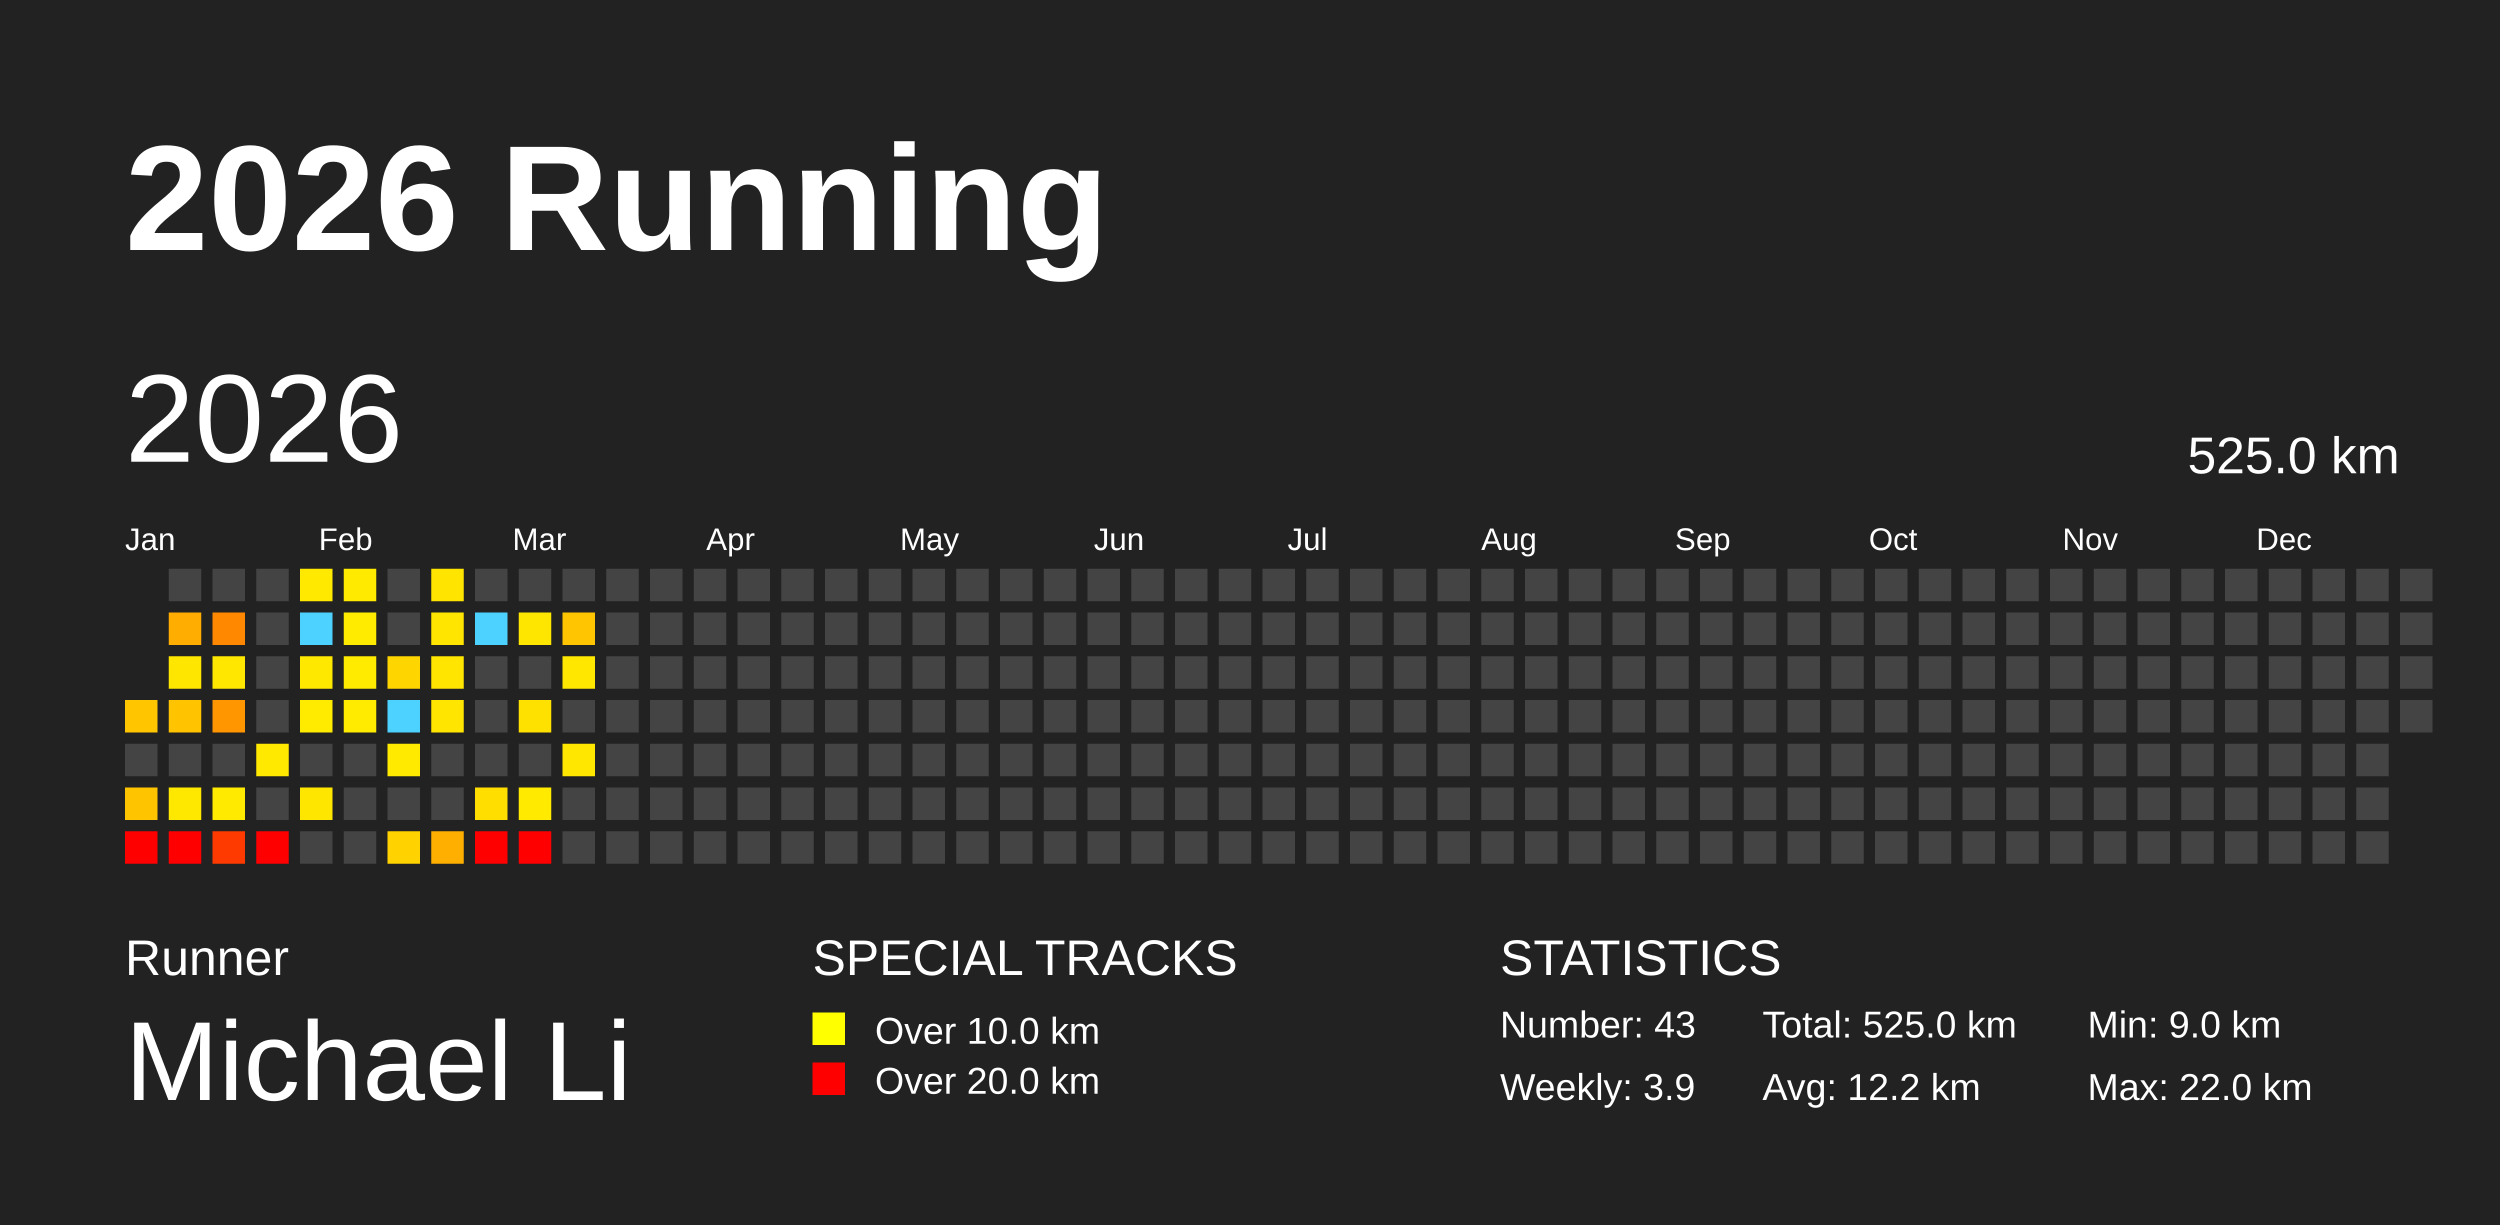
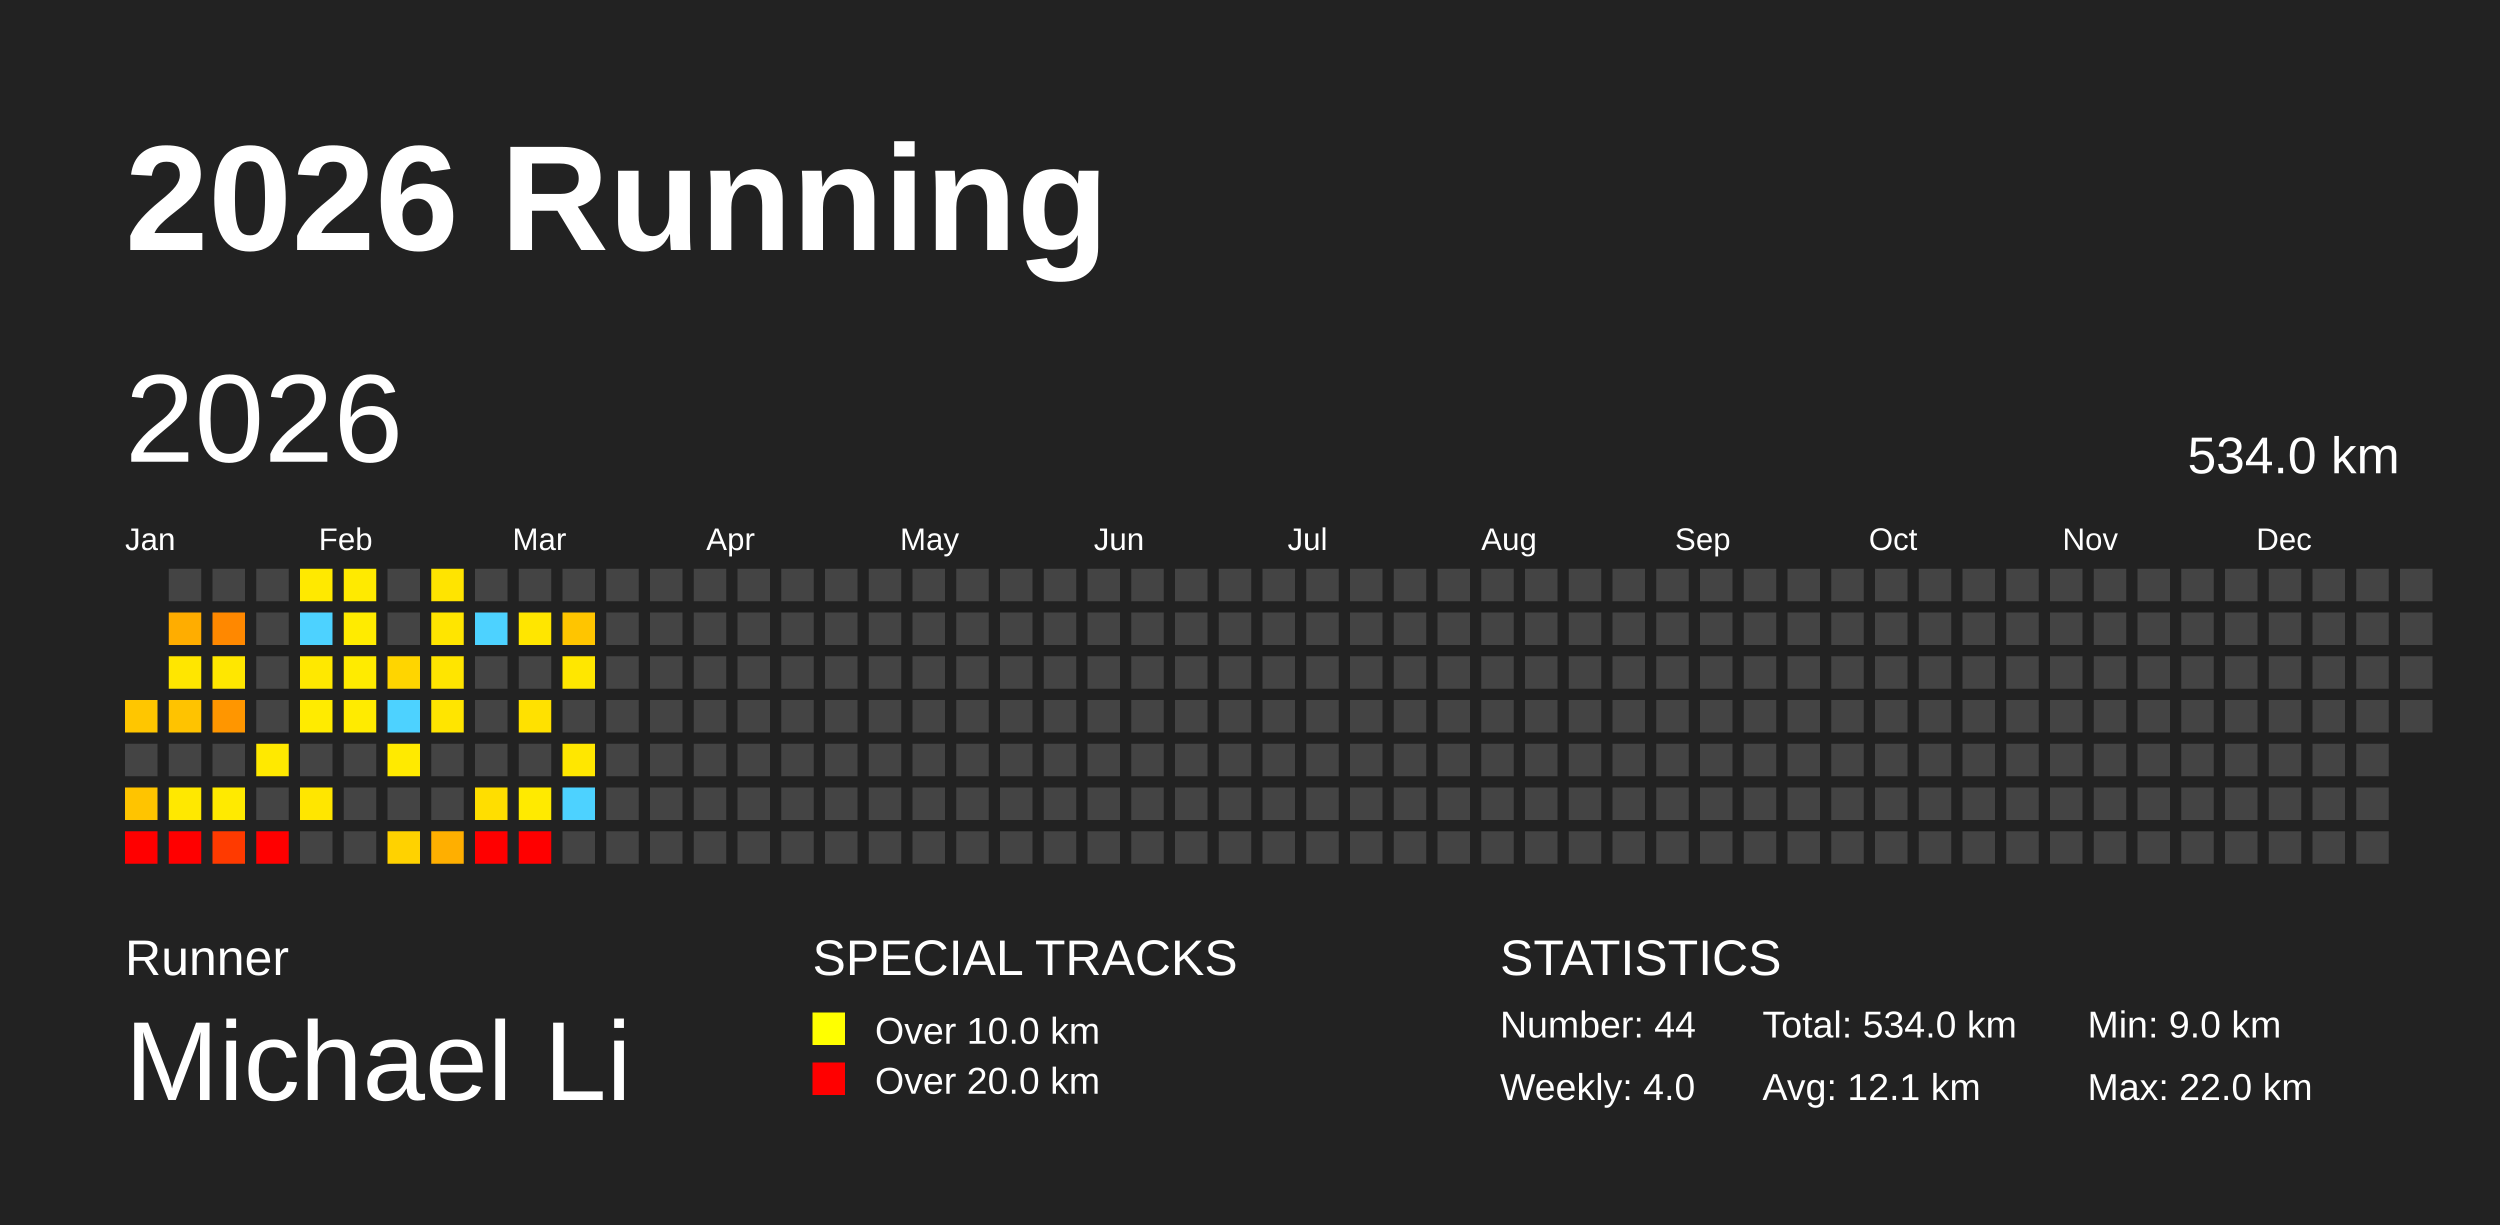
<svg xmlns="http://www.w3.org/2000/svg" baseProfile="full" height="98mm" version="1.1" viewBox="0,0,200,98" width="200mm">
  <defs />
  <rect fill="#222222" height="98" width="200" x="0" y="0" />
  <text fill="#FFFFFF" style="font-size:12px; font-family:Arial; font-weight:bold;" x="10" y="20">2026 Running</text>
  <text fill="#FFFFFF" style="font-size:4px; font-family:Arial" x="10" y="78">Runner</text>
  <text fill="#FFFFFF" style="font-size:9px; font-family:Arial" x="10" y="88">Michael Li</text>
  <text fill="#FFFFFF" style="font-size:4px; font-family:Arial" x="65" y="78">SPECIAL TRACKS</text>
  <rect fill="yellow" height="2.6" width="2.6" x="65" y="81" />
  <text fill="#FFFFFF" style="font-size:3px; font-family:Arial" x="70" y="83.5">Over 10.0 km</text>
  <rect fill="red" height="2.6" width="2.6" x="65" y="85" />
  <text fill="#FFFFFF" style="font-size:3px; font-family:Arial" x="70" y="87.5">Over 20.0 km</text>
  <text fill="#FFFFFF" style="font-size:4px; font-family:Arial" x="120" y="78">STATISTICS</text>
-   <text fill="#FFFFFF" style="font-size:3px; font-family:Arial" x="120" y="83">Number: 43</text>
-   <text fill="#FFFFFF" style="font-size:3px; font-family:Arial" x="120" y="88">Weekly: 3.9</text>
-   <text fill="#FFFFFF" style="font-size:3px; font-family:Arial" x="141" y="83">Total: 525.0 km</text>
-   <text fill="#FFFFFF" style="font-size:3px; font-family:Arial" x="141" y="88">Avg: 12.2 km</text>
+   <text fill="#FFFFFF" style="font-size:3px; font-family:Arial" x="120" y="83">Number: 44</text>
+   <text fill="#FFFFFF" style="font-size:3px; font-family:Arial" x="120" y="88">Weekly: 4.0</text>
+   <text fill="#FFFFFF" style="font-size:3px; font-family:Arial" x="141" y="83">Total: 534.0 km</text>
+   <text fill="#FFFFFF" style="font-size:3px; font-family:Arial" x="141" y="88">Avg: 12.1 km</text>
  <text fill="#FFFFFF" style="font-size:3px; font-family:Arial" x="167" y="83">Min: 9.0 km</text>
  <text fill="#FFFFFF" style="font-size:3px; font-family:Arial" x="167" y="88">Max: 22.0 km</text>
  <text dominant-baseline="hanging" fill="#FFFFFF" style="font-size:10.0px; font-family:Arial;" x="10" y="30">2026</text>
-   <text dominant-baseline="hanging" fill="#FFFFFF" style="font-size:4.125px; font-family:Arial;" x="175" y="35">525.0 km</text>
+   <text dominant-baseline="hanging" fill="#FFFFFF" style="font-size:4.125px; font-family:Arial;" x="175" y="35">534.0 km</text>
  <text fill="#FFFFFF" style="font-size:2.5px; font-family:Arial" x="10.0" y="44">Jan</text>
  <text fill="#FFFFFF" style="font-size:2.5px; font-family:Arial" x="25.5" y="44">Feb</text>
  <text fill="#FFFFFF" style="font-size:2.5px; font-family:Arial" x="41.0" y="44">Mar</text>
  <text fill="#FFFFFF" style="font-size:2.5px; font-family:Arial" x="56.5" y="44">Apr</text>
  <text fill="#FFFFFF" style="font-size:2.5px; font-family:Arial" x="72.0" y="44">May</text>
  <text fill="#FFFFFF" style="font-size:2.5px; font-family:Arial" x="87.5" y="44">Jun</text>
  <text fill="#FFFFFF" style="font-size:2.5px; font-family:Arial" x="103.0" y="44">Jul</text>
  <text fill="#FFFFFF" style="font-size:2.5px; font-family:Arial" x="118.5" y="44">Aug</text>
  <text fill="#FFFFFF" style="font-size:2.5px; font-family:Arial" x="134.0" y="44">Sep</text>
  <text fill="#FFFFFF" style="font-size:2.5px; font-family:Arial" x="149.5" y="44">Oct</text>
  <text fill="#FFFFFF" style="font-size:2.5px; font-family:Arial" x="165.0" y="44">Nov</text>
  <text fill="#FFFFFF" style="font-size:2.5px; font-family:Arial" x="180.5" y="44">Dec</text>
  <rect fill="#ffc600" height="2.6" width="2.6" x="10.0" y="56.0" />
  <rect fill="#444444" height="2.6" width="2.6" x="10.0" y="59.5" />
  <rect fill="#ffc400" height="2.6" width="2.6" x="10.0" y="63.0" />
  <rect fill="red" height="2.6" width="2.6" x="10.0" y="66.5" />
  <rect fill="#444444" height="2.6" width="2.6" x="13.5" y="45.5" />
  <rect fill="#ffad00" height="2.6" width="2.6" x="13.5" y="49.0" />
  <rect fill="#ffe600" height="2.6" width="2.6" x="13.5" y="52.5" />
  <rect fill="#ffc300" height="2.6" width="2.6" x="13.5" y="56.0" />
  <rect fill="#444444" height="2.6" width="2.6" x="13.5" y="59.5" />
  <rect fill="#ffe800" height="2.6" width="2.6" x="13.5" y="63.0" />
  <rect fill="red" height="2.6" width="2.6" x="13.5" y="66.5" />
  <rect fill="#444444" height="2.6" width="2.6" x="17.0" y="45.5" />
  <rect fill="#ff8800" height="2.6" width="2.6" x="17.0" y="49.0" />
  <rect fill="#ffe700" height="2.6" width="2.6" x="17.0" y="52.5" />
  <rect fill="#ff9600" height="2.6" width="2.6" x="17.0" y="56.0" />
  <rect fill="#444444" height="2.6" width="2.6" x="17.0" y="59.5" />
  <rect fill="#ffea00" height="2.6" width="2.6" x="17.0" y="63.0" />
  <rect fill="#ff3a00" height="2.6" width="2.6" x="17.0" y="66.5" />
  <rect fill="#444444" height="2.6" width="2.6" x="20.5" y="45.5" />
  <rect fill="#444444" height="2.6" width="2.6" x="20.5" y="49.0" />
  <rect fill="#444444" height="2.6" width="2.6" x="20.5" y="52.5" />
  <rect fill="#444444" height="2.6" width="2.6" x="20.5" y="56.0" />
  <rect fill="#ffe900" height="2.6" width="2.6" x="20.5" y="59.5" />
  <rect fill="#444444" height="2.6" width="2.6" x="20.5" y="63.0" />
  <rect fill="red" height="2.6" width="2.6" x="20.5" y="66.5" />
  <rect fill="#ffe900" height="2.6" width="2.6" x="24.0" y="45.5" />
  <rect fill="#4dd2ff" height="2.6" width="2.6" x="24.0" y="49.0" />
  <rect fill="#ffe800" height="2.6" width="2.6" x="24.0" y="52.5" />
  <rect fill="#ffeb00" height="2.6" width="2.6" x="24.0" y="56.0" />
  <rect fill="#444444" height="2.6" width="2.6" x="24.0" y="59.5" />
  <rect fill="#ffe600" height="2.6" width="2.6" x="24.0" y="63.0" />
  <rect fill="#444444" height="2.6" width="2.6" x="24.0" y="66.5" />
  <rect fill="#ffea00" height="2.6" width="2.6" x="27.5" y="45.5" />
  <rect fill="#ffeb00" height="2.6" width="2.6" x="27.5" y="49.0" />
  <rect fill="#ffeb00" height="2.6" width="2.6" x="27.5" y="52.5" />
  <rect fill="#ffeb00" height="2.6" width="2.6" x="27.5" y="56.0" />
  <rect fill="#444444" height="2.6" width="2.6" x="27.5" y="59.5" />
  <rect fill="#444444" height="2.6" width="2.6" x="27.5" y="63.0" />
  <rect fill="#444444" height="2.6" width="2.6" x="27.5" y="66.5" />
  <rect fill="#444444" height="2.6" width="2.6" x="31.0" y="45.5" />
  <rect fill="#444444" height="2.6" width="2.6" x="31.0" y="49.0" />
  <rect fill="#ffd500" height="2.6" width="2.6" x="31.0" y="52.5" />
  <rect fill="#4dd2ff" height="2.6" width="2.6" x="31.0" y="56.0" />
  <rect fill="#ffea00" height="2.6" width="2.6" x="31.0" y="59.5" />
  <rect fill="#444444" height="2.6" width="2.6" x="31.0" y="63.0" />
  <rect fill="#ffd200" height="2.6" width="2.6" x="31.0" y="66.5" />
  <rect fill="#ffe400" height="2.6" width="2.6" x="34.5" y="45.5" />
  <rect fill="#ffe500" height="2.6" width="2.6" x="34.5" y="49.0" />
  <rect fill="#ffe500" height="2.6" width="2.6" x="34.5" y="52.5" />
  <rect fill="#ffe500" height="2.6" width="2.6" x="34.5" y="56.0" />
  <rect fill="#444444" height="2.6" width="2.6" x="34.5" y="59.5" />
  <rect fill="#444444" height="2.6" width="2.6" x="34.5" y="63.0" />
  <rect fill="#ffaf00" height="2.6" width="2.6" x="34.5" y="66.5" />
  <rect fill="#444444" height="2.6" width="2.6" x="38.0" y="45.5" />
  <rect fill="#4dd2ff" height="2.6" width="2.6" x="38.0" y="49.0" />
  <rect fill="#444444" height="2.6" width="2.6" x="38.0" y="52.5" />
  <rect fill="#444444" height="2.6" width="2.6" x="38.0" y="56.0" />
  <rect fill="#444444" height="2.6" width="2.6" x="38.0" y="59.5" />
  <rect fill="#ffde00" height="2.6" width="2.6" x="38.0" y="63.0" />
  <rect fill="red" height="2.6" width="2.6" x="38.0" y="66.5" />
  <rect fill="#444444" height="2.6" width="2.6" x="41.5" y="45.5" />
  <rect fill="#ffe600" height="2.6" width="2.6" x="41.5" y="49.0" />
  <rect fill="#444444" height="2.6" width="2.6" x="41.5" y="52.5" />
  <rect fill="#ffe100" height="2.6" width="2.6" x="41.5" y="56.0" />
  <rect fill="#444444" height="2.6" width="2.6" x="41.5" y="59.5" />
  <rect fill="#ffea00" height="2.6" width="2.6" x="41.5" y="63.0" />
  <rect fill="red" height="2.6" width="2.6" x="41.5" y="66.5" />
  <rect fill="#444444" height="2.6" width="2.6" x="45.0" y="45.5" />
  <rect fill="#ffc500" height="2.6" width="2.6" x="45.0" y="49.0" />
  <rect fill="#ffe700" height="2.6" width="2.6" x="45.0" y="52.5" />
  <rect fill="#444444" height="2.6" width="2.6" x="45.0" y="56.0" />
  <rect fill="#ffe700" height="2.6" width="2.6" x="45.0" y="59.5" />
-   <rect fill="#444444" height="2.6" width="2.6" x="45.0" y="63.0" />
+   <rect fill="#4dd2ff" height="2.6" width="2.6" x="45.0" y="63.0" />
  <rect fill="#444444" height="2.6" width="2.6" x="45.0" y="66.5" />
  <rect fill="#444444" height="2.6" width="2.6" x="48.5" y="45.5" />
  <rect fill="#444444" height="2.6" width="2.6" x="48.5" y="49.0" />
  <rect fill="#444444" height="2.6" width="2.6" x="48.5" y="52.5" />
  <rect fill="#444444" height="2.6" width="2.6" x="48.5" y="56.0" />
  <rect fill="#444444" height="2.6" width="2.6" x="48.5" y="59.5" />
  <rect fill="#444444" height="2.6" width="2.6" x="48.5" y="63.0" />
  <rect fill="#444444" height="2.6" width="2.6" x="48.5" y="66.5" />
  <rect fill="#444444" height="2.6" width="2.6" x="52.0" y="45.5" />
  <rect fill="#444444" height="2.6" width="2.6" x="52.0" y="49.0" />
  <rect fill="#444444" height="2.6" width="2.6" x="52.0" y="52.5" />
  <rect fill="#444444" height="2.6" width="2.6" x="52.0" y="56.0" />
  <rect fill="#444444" height="2.6" width="2.6" x="52.0" y="59.5" />
  <rect fill="#444444" height="2.6" width="2.6" x="52.0" y="63.0" />
  <rect fill="#444444" height="2.6" width="2.6" x="52.0" y="66.5" />
  <rect fill="#444444" height="2.6" width="2.6" x="55.5" y="45.5" />
  <rect fill="#444444" height="2.6" width="2.6" x="55.5" y="49.0" />
  <rect fill="#444444" height="2.6" width="2.6" x="55.5" y="52.5" />
  <rect fill="#444444" height="2.6" width="2.6" x="55.5" y="56.0" />
  <rect fill="#444444" height="2.6" width="2.6" x="55.5" y="59.5" />
  <rect fill="#444444" height="2.6" width="2.6" x="55.5" y="63.0" />
  <rect fill="#444444" height="2.6" width="2.6" x="55.5" y="66.5" />
  <rect fill="#444444" height="2.6" width="2.6" x="59.0" y="45.5" />
  <rect fill="#444444" height="2.6" width="2.6" x="59.0" y="49.0" />
  <rect fill="#444444" height="2.6" width="2.6" x="59.0" y="52.5" />
  <rect fill="#444444" height="2.6" width="2.6" x="59.0" y="56.0" />
  <rect fill="#444444" height="2.6" width="2.6" x="59.0" y="59.5" />
  <rect fill="#444444" height="2.6" width="2.6" x="59.0" y="63.0" />
  <rect fill="#444444" height="2.6" width="2.6" x="59.0" y="66.5" />
  <rect fill="#444444" height="2.6" width="2.6" x="62.5" y="45.5" />
  <rect fill="#444444" height="2.6" width="2.6" x="62.5" y="49.0" />
  <rect fill="#444444" height="2.6" width="2.6" x="62.5" y="52.5" />
  <rect fill="#444444" height="2.6" width="2.6" x="62.5" y="56.0" />
  <rect fill="#444444" height="2.6" width="2.6" x="62.5" y="59.5" />
  <rect fill="#444444" height="2.6" width="2.6" x="62.5" y="63.0" />
  <rect fill="#444444" height="2.6" width="2.6" x="62.5" y="66.5" />
  <rect fill="#444444" height="2.6" width="2.6" x="66.0" y="45.5" />
  <rect fill="#444444" height="2.6" width="2.6" x="66.0" y="49.0" />
  <rect fill="#444444" height="2.6" width="2.6" x="66.0" y="52.5" />
  <rect fill="#444444" height="2.6" width="2.6" x="66.0" y="56.0" />
  <rect fill="#444444" height="2.6" width="2.6" x="66.0" y="59.5" />
  <rect fill="#444444" height="2.6" width="2.6" x="66.0" y="63.0" />
  <rect fill="#444444" height="2.6" width="2.6" x="66.0" y="66.5" />
  <rect fill="#444444" height="2.6" width="2.6" x="69.5" y="45.5" />
  <rect fill="#444444" height="2.6" width="2.6" x="69.5" y="49.0" />
  <rect fill="#444444" height="2.6" width="2.6" x="69.5" y="52.5" />
  <rect fill="#444444" height="2.6" width="2.6" x="69.5" y="56.0" />
  <rect fill="#444444" height="2.6" width="2.6" x="69.5" y="59.5" />
  <rect fill="#444444" height="2.6" width="2.6" x="69.5" y="63.0" />
  <rect fill="#444444" height="2.6" width="2.6" x="69.5" y="66.5" />
  <rect fill="#444444" height="2.6" width="2.6" x="73.0" y="45.5" />
  <rect fill="#444444" height="2.6" width="2.6" x="73.0" y="49.0" />
  <rect fill="#444444" height="2.6" width="2.6" x="73.0" y="52.5" />
  <rect fill="#444444" height="2.6" width="2.6" x="73.0" y="56.0" />
  <rect fill="#444444" height="2.6" width="2.6" x="73.0" y="59.5" />
  <rect fill="#444444" height="2.6" width="2.6" x="73.0" y="63.0" />
  <rect fill="#444444" height="2.6" width="2.6" x="73.0" y="66.5" />
  <rect fill="#444444" height="2.6" width="2.6" x="76.5" y="45.5" />
  <rect fill="#444444" height="2.6" width="2.6" x="76.5" y="49.0" />
  <rect fill="#444444" height="2.6" width="2.6" x="76.5" y="52.5" />
  <rect fill="#444444" height="2.6" width="2.6" x="76.5" y="56.0" />
  <rect fill="#444444" height="2.6" width="2.6" x="76.5" y="59.5" />
  <rect fill="#444444" height="2.6" width="2.6" x="76.5" y="63.0" />
  <rect fill="#444444" height="2.6" width="2.6" x="76.5" y="66.5" />
  <rect fill="#444444" height="2.6" width="2.6" x="80.0" y="45.5" />
  <rect fill="#444444" height="2.6" width="2.6" x="80.0" y="49.0" />
  <rect fill="#444444" height="2.6" width="2.6" x="80.0" y="52.5" />
  <rect fill="#444444" height="2.6" width="2.6" x="80.0" y="56.0" />
  <rect fill="#444444" height="2.6" width="2.6" x="80.0" y="59.5" />
  <rect fill="#444444" height="2.6" width="2.6" x="80.0" y="63.0" />
  <rect fill="#444444" height="2.6" width="2.6" x="80.0" y="66.5" />
  <rect fill="#444444" height="2.6" width="2.6" x="83.5" y="45.5" />
  <rect fill="#444444" height="2.6" width="2.6" x="83.5" y="49.0" />
  <rect fill="#444444" height="2.6" width="2.6" x="83.5" y="52.5" />
  <rect fill="#444444" height="2.6" width="2.6" x="83.5" y="56.0" />
  <rect fill="#444444" height="2.6" width="2.6" x="83.5" y="59.5" />
  <rect fill="#444444" height="2.6" width="2.6" x="83.5" y="63.0" />
  <rect fill="#444444" height="2.6" width="2.6" x="83.5" y="66.5" />
  <rect fill="#444444" height="2.6" width="2.6" x="87.0" y="45.5" />
  <rect fill="#444444" height="2.6" width="2.6" x="87.0" y="49.0" />
  <rect fill="#444444" height="2.6" width="2.6" x="87.0" y="52.5" />
  <rect fill="#444444" height="2.6" width="2.6" x="87.0" y="56.0" />
  <rect fill="#444444" height="2.6" width="2.6" x="87.0" y="59.5" />
  <rect fill="#444444" height="2.6" width="2.6" x="87.0" y="63.0" />
  <rect fill="#444444" height="2.6" width="2.6" x="87.0" y="66.5" />
  <rect fill="#444444" height="2.6" width="2.6" x="90.5" y="45.5" />
  <rect fill="#444444" height="2.6" width="2.6" x="90.5" y="49.0" />
  <rect fill="#444444" height="2.6" width="2.6" x="90.5" y="52.5" />
  <rect fill="#444444" height="2.6" width="2.6" x="90.5" y="56.0" />
  <rect fill="#444444" height="2.6" width="2.6" x="90.5" y="59.5" />
  <rect fill="#444444" height="2.6" width="2.6" x="90.5" y="63.0" />
  <rect fill="#444444" height="2.6" width="2.6" x="90.5" y="66.5" />
  <rect fill="#444444" height="2.6" width="2.6" x="94.0" y="45.5" />
  <rect fill="#444444" height="2.6" width="2.6" x="94.0" y="49.0" />
  <rect fill="#444444" height="2.6" width="2.6" x="94.0" y="52.5" />
  <rect fill="#444444" height="2.6" width="2.6" x="94.0" y="56.0" />
  <rect fill="#444444" height="2.6" width="2.6" x="94.0" y="59.5" />
  <rect fill="#444444" height="2.6" width="2.6" x="94.0" y="63.0" />
  <rect fill="#444444" height="2.6" width="2.6" x="94.0" y="66.5" />
  <rect fill="#444444" height="2.6" width="2.6" x="97.5" y="45.5" />
  <rect fill="#444444" height="2.6" width="2.6" x="97.5" y="49.0" />
  <rect fill="#444444" height="2.6" width="2.6" x="97.5" y="52.5" />
  <rect fill="#444444" height="2.6" width="2.6" x="97.5" y="56.0" />
  <rect fill="#444444" height="2.6" width="2.6" x="97.5" y="59.5" />
  <rect fill="#444444" height="2.6" width="2.6" x="97.5" y="63.0" />
  <rect fill="#444444" height="2.6" width="2.6" x="97.5" y="66.5" />
  <rect fill="#444444" height="2.6" width="2.6" x="101.0" y="45.5" />
  <rect fill="#444444" height="2.6" width="2.6" x="101.0" y="49.0" />
  <rect fill="#444444" height="2.6" width="2.6" x="101.0" y="52.5" />
  <rect fill="#444444" height="2.6" width="2.6" x="101.0" y="56.0" />
  <rect fill="#444444" height="2.6" width="2.6" x="101.0" y="59.5" />
  <rect fill="#444444" height="2.6" width="2.6" x="101.0" y="63.0" />
  <rect fill="#444444" height="2.6" width="2.6" x="101.0" y="66.5" />
  <rect fill="#444444" height="2.6" width="2.6" x="104.5" y="45.5" />
  <rect fill="#444444" height="2.6" width="2.6" x="104.5" y="49.0" />
  <rect fill="#444444" height="2.6" width="2.6" x="104.5" y="52.5" />
  <rect fill="#444444" height="2.6" width="2.6" x="104.5" y="56.0" />
  <rect fill="#444444" height="2.6" width="2.6" x="104.5" y="59.5" />
  <rect fill="#444444" height="2.6" width="2.6" x="104.5" y="63.0" />
  <rect fill="#444444" height="2.6" width="2.6" x="104.5" y="66.5" />
  <rect fill="#444444" height="2.6" width="2.6" x="108.0" y="45.5" />
  <rect fill="#444444" height="2.6" width="2.6" x="108.0" y="49.0" />
  <rect fill="#444444" height="2.6" width="2.6" x="108.0" y="52.5" />
  <rect fill="#444444" height="2.6" width="2.6" x="108.0" y="56.0" />
  <rect fill="#444444" height="2.6" width="2.6" x="108.0" y="59.5" />
  <rect fill="#444444" height="2.6" width="2.6" x="108.0" y="63.0" />
  <rect fill="#444444" height="2.6" width="2.6" x="108.0" y="66.5" />
  <rect fill="#444444" height="2.6" width="2.6" x="111.5" y="45.5" />
  <rect fill="#444444" height="2.6" width="2.6" x="111.5" y="49.0" />
  <rect fill="#444444" height="2.6" width="2.6" x="111.5" y="52.5" />
  <rect fill="#444444" height="2.6" width="2.6" x="111.5" y="56.0" />
  <rect fill="#444444" height="2.6" width="2.6" x="111.5" y="59.5" />
  <rect fill="#444444" height="2.6" width="2.6" x="111.5" y="63.0" />
  <rect fill="#444444" height="2.6" width="2.6" x="111.5" y="66.5" />
  <rect fill="#444444" height="2.6" width="2.6" x="115.0" y="45.5" />
  <rect fill="#444444" height="2.6" width="2.6" x="115.0" y="49.0" />
  <rect fill="#444444" height="2.6" width="2.6" x="115.0" y="52.5" />
  <rect fill="#444444" height="2.6" width="2.6" x="115.0" y="56.0" />
  <rect fill="#444444" height="2.6" width="2.6" x="115.0" y="59.5" />
  <rect fill="#444444" height="2.6" width="2.6" x="115.0" y="63.0" />
  <rect fill="#444444" height="2.6" width="2.6" x="115.0" y="66.5" />
  <rect fill="#444444" height="2.6" width="2.6" x="118.5" y="45.5" />
  <rect fill="#444444" height="2.6" width="2.6" x="118.5" y="49.0" />
  <rect fill="#444444" height="2.6" width="2.6" x="118.5" y="52.5" />
  <rect fill="#444444" height="2.6" width="2.6" x="118.5" y="56.0" />
  <rect fill="#444444" height="2.6" width="2.6" x="118.5" y="59.5" />
  <rect fill="#444444" height="2.6" width="2.6" x="118.5" y="63.0" />
  <rect fill="#444444" height="2.6" width="2.6" x="118.5" y="66.5" />
  <rect fill="#444444" height="2.6" width="2.6" x="122.0" y="45.5" />
  <rect fill="#444444" height="2.6" width="2.6" x="122.0" y="49.0" />
  <rect fill="#444444" height="2.6" width="2.6" x="122.0" y="52.5" />
  <rect fill="#444444" height="2.6" width="2.6" x="122.0" y="56.0" />
  <rect fill="#444444" height="2.6" width="2.6" x="122.0" y="59.5" />
  <rect fill="#444444" height="2.6" width="2.6" x="122.0" y="63.0" />
  <rect fill="#444444" height="2.6" width="2.6" x="122.0" y="66.5" />
  <rect fill="#444444" height="2.6" width="2.6" x="125.5" y="45.5" />
  <rect fill="#444444" height="2.6" width="2.6" x="125.5" y="49.0" />
  <rect fill="#444444" height="2.6" width="2.6" x="125.5" y="52.5" />
  <rect fill="#444444" height="2.6" width="2.6" x="125.5" y="56.0" />
  <rect fill="#444444" height="2.6" width="2.6" x="125.5" y="59.5" />
  <rect fill="#444444" height="2.6" width="2.6" x="125.5" y="63.0" />
  <rect fill="#444444" height="2.6" width="2.6" x="125.5" y="66.5" />
  <rect fill="#444444" height="2.6" width="2.6" x="129.0" y="45.5" />
  <rect fill="#444444" height="2.6" width="2.6" x="129.0" y="49.0" />
  <rect fill="#444444" height="2.6" width="2.6" x="129.0" y="52.5" />
  <rect fill="#444444" height="2.6" width="2.6" x="129.0" y="56.0" />
  <rect fill="#444444" height="2.6" width="2.6" x="129.0" y="59.5" />
  <rect fill="#444444" height="2.6" width="2.6" x="129.0" y="63.0" />
  <rect fill="#444444" height="2.6" width="2.6" x="129.0" y="66.5" />
  <rect fill="#444444" height="2.6" width="2.6" x="132.5" y="45.5" />
  <rect fill="#444444" height="2.6" width="2.6" x="132.5" y="49.0" />
  <rect fill="#444444" height="2.6" width="2.6" x="132.5" y="52.5" />
  <rect fill="#444444" height="2.6" width="2.6" x="132.5" y="56.0" />
  <rect fill="#444444" height="2.6" width="2.6" x="132.5" y="59.5" />
  <rect fill="#444444" height="2.6" width="2.6" x="132.5" y="63.0" />
  <rect fill="#444444" height="2.6" width="2.6" x="132.5" y="66.5" />
  <rect fill="#444444" height="2.6" width="2.6" x="136.0" y="45.5" />
  <rect fill="#444444" height="2.6" width="2.6" x="136.0" y="49.0" />
  <rect fill="#444444" height="2.6" width="2.6" x="136.0" y="52.5" />
  <rect fill="#444444" height="2.6" width="2.6" x="136.0" y="56.0" />
  <rect fill="#444444" height="2.6" width="2.6" x="136.0" y="59.5" />
  <rect fill="#444444" height="2.6" width="2.6" x="136.0" y="63.0" />
  <rect fill="#444444" height="2.6" width="2.6" x="136.0" y="66.5" />
  <rect fill="#444444" height="2.6" width="2.6" x="139.5" y="45.5" />
  <rect fill="#444444" height="2.6" width="2.6" x="139.5" y="49.0" />
  <rect fill="#444444" height="2.6" width="2.6" x="139.5" y="52.5" />
  <rect fill="#444444" height="2.6" width="2.6" x="139.5" y="56.0" />
  <rect fill="#444444" height="2.6" width="2.6" x="139.5" y="59.5" />
  <rect fill="#444444" height="2.6" width="2.6" x="139.5" y="63.0" />
  <rect fill="#444444" height="2.6" width="2.6" x="139.5" y="66.5" />
  <rect fill="#444444" height="2.6" width="2.6" x="143.0" y="45.5" />
  <rect fill="#444444" height="2.6" width="2.6" x="143.0" y="49.0" />
  <rect fill="#444444" height="2.6" width="2.6" x="143.0" y="52.5" />
  <rect fill="#444444" height="2.6" width="2.6" x="143.0" y="56.0" />
  <rect fill="#444444" height="2.6" width="2.6" x="143.0" y="59.5" />
  <rect fill="#444444" height="2.6" width="2.6" x="143.0" y="63.0" />
  <rect fill="#444444" height="2.6" width="2.6" x="143.0" y="66.5" />
  <rect fill="#444444" height="2.6" width="2.6" x="146.5" y="45.5" />
  <rect fill="#444444" height="2.6" width="2.6" x="146.5" y="49.0" />
  <rect fill="#444444" height="2.6" width="2.6" x="146.5" y="52.5" />
  <rect fill="#444444" height="2.6" width="2.6" x="146.5" y="56.0" />
  <rect fill="#444444" height="2.6" width="2.6" x="146.5" y="59.5" />
  <rect fill="#444444" height="2.6" width="2.6" x="146.5" y="63.0" />
  <rect fill="#444444" height="2.6" width="2.6" x="146.5" y="66.5" />
  <rect fill="#444444" height="2.6" width="2.6" x="150.0" y="45.5" />
  <rect fill="#444444" height="2.6" width="2.6" x="150.0" y="49.0" />
  <rect fill="#444444" height="2.6" width="2.6" x="150.0" y="52.5" />
  <rect fill="#444444" height="2.6" width="2.6" x="150.0" y="56.0" />
  <rect fill="#444444" height="2.6" width="2.6" x="150.0" y="59.5" />
  <rect fill="#444444" height="2.6" width="2.6" x="150.0" y="63.0" />
  <rect fill="#444444" height="2.6" width="2.6" x="150.0" y="66.5" />
  <rect fill="#444444" height="2.6" width="2.6" x="153.5" y="45.5" />
  <rect fill="#444444" height="2.6" width="2.6" x="153.5" y="49.0" />
  <rect fill="#444444" height="2.6" width="2.6" x="153.5" y="52.5" />
  <rect fill="#444444" height="2.6" width="2.6" x="153.5" y="56.0" />
  <rect fill="#444444" height="2.6" width="2.6" x="153.5" y="59.5" />
  <rect fill="#444444" height="2.6" width="2.6" x="153.5" y="63.0" />
  <rect fill="#444444" height="2.6" width="2.6" x="153.5" y="66.5" />
  <rect fill="#444444" height="2.6" width="2.6" x="157.0" y="45.5" />
  <rect fill="#444444" height="2.6" width="2.6" x="157.0" y="49.0" />
  <rect fill="#444444" height="2.6" width="2.6" x="157.0" y="52.5" />
  <rect fill="#444444" height="2.6" width="2.6" x="157.0" y="56.0" />
  <rect fill="#444444" height="2.6" width="2.6" x="157.0" y="59.5" />
  <rect fill="#444444" height="2.6" width="2.6" x="157.0" y="63.0" />
  <rect fill="#444444" height="2.6" width="2.6" x="157.0" y="66.5" />
  <rect fill="#444444" height="2.6" width="2.6" x="160.5" y="45.5" />
  <rect fill="#444444" height="2.6" width="2.6" x="160.5" y="49.0" />
  <rect fill="#444444" height="2.6" width="2.6" x="160.5" y="52.5" />
  <rect fill="#444444" height="2.6" width="2.6" x="160.5" y="56.0" />
  <rect fill="#444444" height="2.6" width="2.6" x="160.5" y="59.5" />
  <rect fill="#444444" height="2.6" width="2.6" x="160.5" y="63.0" />
  <rect fill="#444444" height="2.6" width="2.6" x="160.5" y="66.5" />
  <rect fill="#444444" height="2.6" width="2.6" x="164.0" y="45.5" />
  <rect fill="#444444" height="2.6" width="2.6" x="164.0" y="49.0" />
  <rect fill="#444444" height="2.6" width="2.6" x="164.0" y="52.5" />
  <rect fill="#444444" height="2.6" width="2.6" x="164.0" y="56.0" />
  <rect fill="#444444" height="2.6" width="2.6" x="164.0" y="59.5" />
  <rect fill="#444444" height="2.6" width="2.6" x="164.0" y="63.0" />
  <rect fill="#444444" height="2.6" width="2.6" x="164.0" y="66.5" />
  <rect fill="#444444" height="2.6" width="2.6" x="167.5" y="45.5" />
  <rect fill="#444444" height="2.6" width="2.6" x="167.5" y="49.0" />
  <rect fill="#444444" height="2.6" width="2.6" x="167.5" y="52.5" />
  <rect fill="#444444" height="2.6" width="2.6" x="167.5" y="56.0" />
  <rect fill="#444444" height="2.6" width="2.6" x="167.5" y="59.5" />
  <rect fill="#444444" height="2.6" width="2.6" x="167.5" y="63.0" />
  <rect fill="#444444" height="2.6" width="2.6" x="167.5" y="66.5" />
  <rect fill="#444444" height="2.6" width="2.6" x="171.0" y="45.5" />
  <rect fill="#444444" height="2.6" width="2.6" x="171.0" y="49.0" />
  <rect fill="#444444" height="2.6" width="2.6" x="171.0" y="52.5" />
  <rect fill="#444444" height="2.6" width="2.6" x="171.0" y="56.0" />
  <rect fill="#444444" height="2.6" width="2.6" x="171.0" y="59.5" />
  <rect fill="#444444" height="2.6" width="2.6" x="171.0" y="63.0" />
  <rect fill="#444444" height="2.6" width="2.6" x="171.0" y="66.5" />
  <rect fill="#444444" height="2.6" width="2.6" x="174.5" y="45.5" />
  <rect fill="#444444" height="2.6" width="2.6" x="174.5" y="49.0" />
  <rect fill="#444444" height="2.6" width="2.6" x="174.5" y="52.5" />
  <rect fill="#444444" height="2.6" width="2.6" x="174.5" y="56.0" />
  <rect fill="#444444" height="2.6" width="2.6" x="174.5" y="59.5" />
  <rect fill="#444444" height="2.6" width="2.6" x="174.5" y="63.0" />
  <rect fill="#444444" height="2.6" width="2.6" x="174.5" y="66.5" />
  <rect fill="#444444" height="2.6" width="2.6" x="178.0" y="45.5" />
  <rect fill="#444444" height="2.6" width="2.6" x="178.0" y="49.0" />
  <rect fill="#444444" height="2.6" width="2.6" x="178.0" y="52.5" />
  <rect fill="#444444" height="2.6" width="2.6" x="178.0" y="56.0" />
  <rect fill="#444444" height="2.6" width="2.6" x="178.0" y="59.5" />
  <rect fill="#444444" height="2.6" width="2.6" x="178.0" y="63.0" />
  <rect fill="#444444" height="2.6" width="2.6" x="178.0" y="66.5" />
  <rect fill="#444444" height="2.6" width="2.6" x="181.5" y="45.5" />
  <rect fill="#444444" height="2.6" width="2.6" x="181.5" y="49.0" />
  <rect fill="#444444" height="2.6" width="2.6" x="181.5" y="52.5" />
  <rect fill="#444444" height="2.6" width="2.6" x="181.5" y="56.0" />
  <rect fill="#444444" height="2.6" width="2.6" x="181.5" y="59.5" />
  <rect fill="#444444" height="2.6" width="2.6" x="181.5" y="63.0" />
  <rect fill="#444444" height="2.6" width="2.6" x="181.5" y="66.5" />
  <rect fill="#444444" height="2.6" width="2.6" x="185.0" y="45.5" />
  <rect fill="#444444" height="2.6" width="2.6" x="185.0" y="49.0" />
  <rect fill="#444444" height="2.6" width="2.6" x="185.0" y="52.5" />
  <rect fill="#444444" height="2.6" width="2.6" x="185.0" y="56.0" />
  <rect fill="#444444" height="2.6" width="2.6" x="185.0" y="59.5" />
  <rect fill="#444444" height="2.6" width="2.6" x="185.0" y="63.0" />
  <rect fill="#444444" height="2.6" width="2.6" x="185.0" y="66.5" />
  <rect fill="#444444" height="2.6" width="2.6" x="188.5" y="45.5" />
  <rect fill="#444444" height="2.6" width="2.6" x="188.5" y="49.0" />
  <rect fill="#444444" height="2.6" width="2.6" x="188.5" y="52.5" />
  <rect fill="#444444" height="2.6" width="2.6" x="188.5" y="56.0" />
  <rect fill="#444444" height="2.6" width="2.6" x="188.5" y="59.5" />
  <rect fill="#444444" height="2.6" width="2.6" x="188.5" y="63.0" />
  <rect fill="#444444" height="2.6" width="2.6" x="188.5" y="66.5" />
  <rect fill="#444444" height="2.6" width="2.6" x="192.0" y="45.5" />
  <rect fill="#444444" height="2.6" width="2.6" x="192.0" y="49.0" />
  <rect fill="#444444" height="2.6" width="2.6" x="192.0" y="52.5" />
  <rect fill="#444444" height="2.6" width="2.6" x="192.0" y="56.0" />
</svg>
